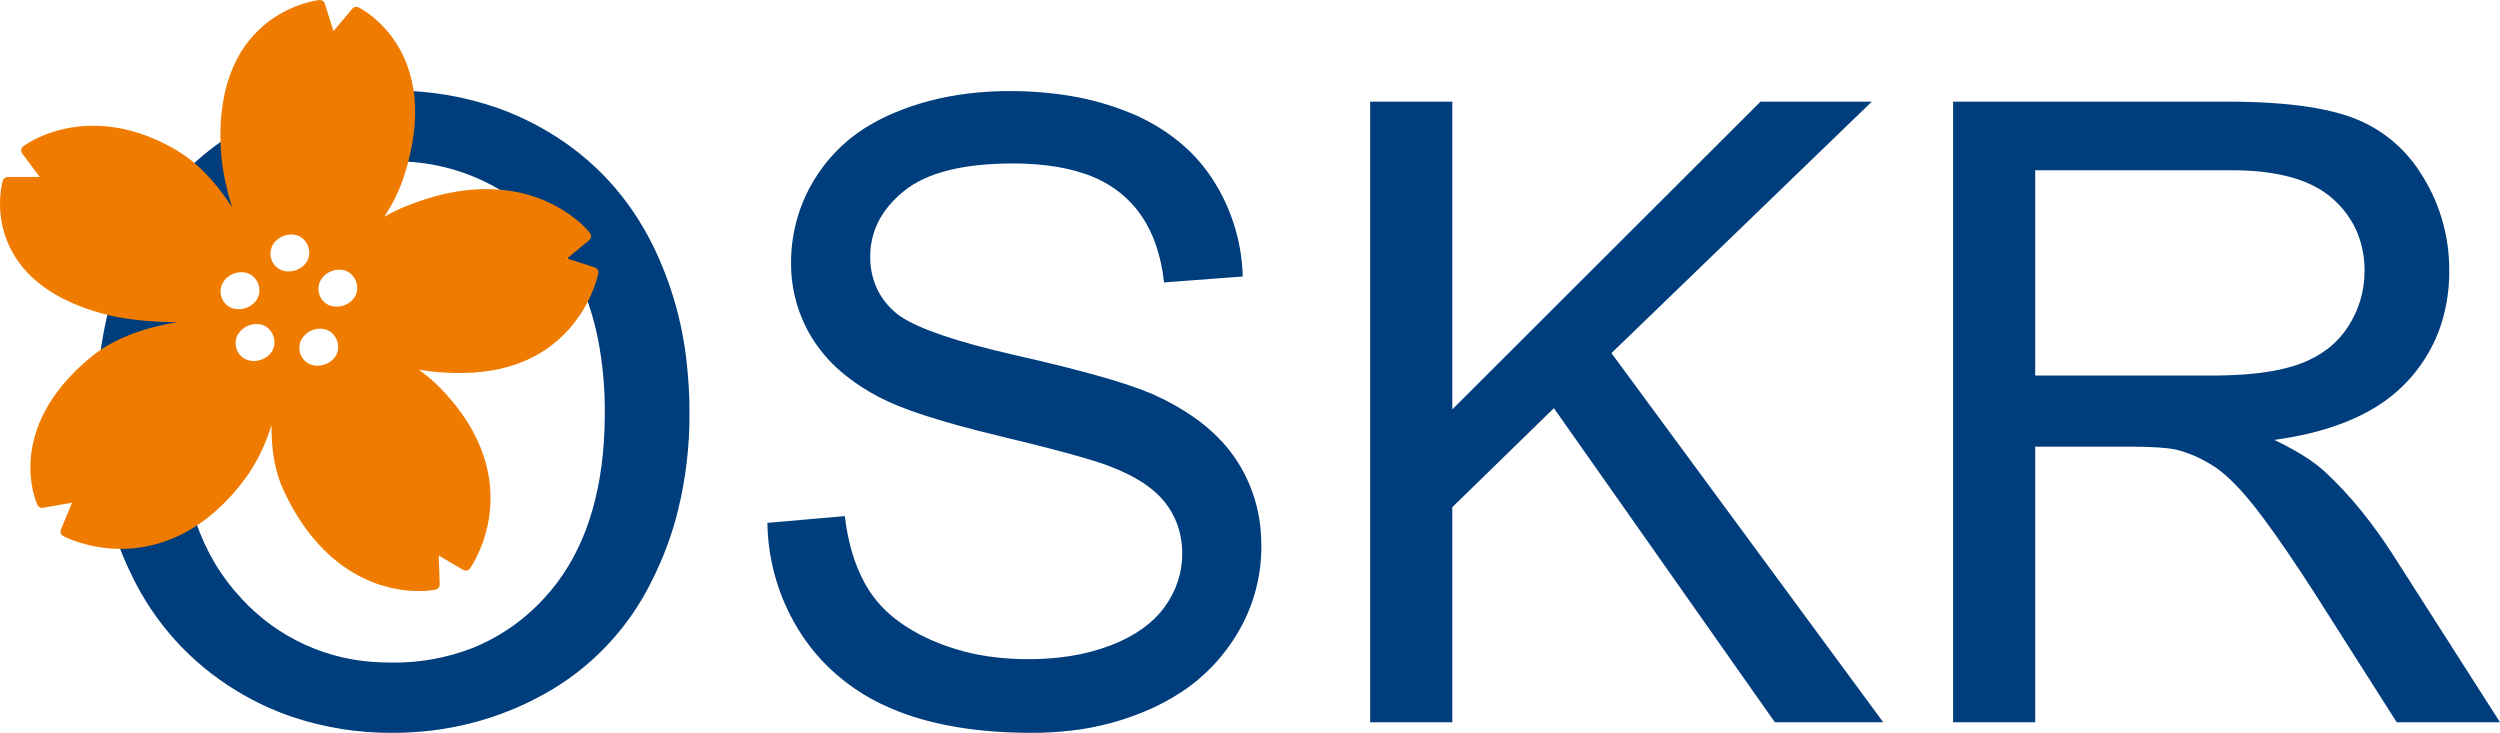
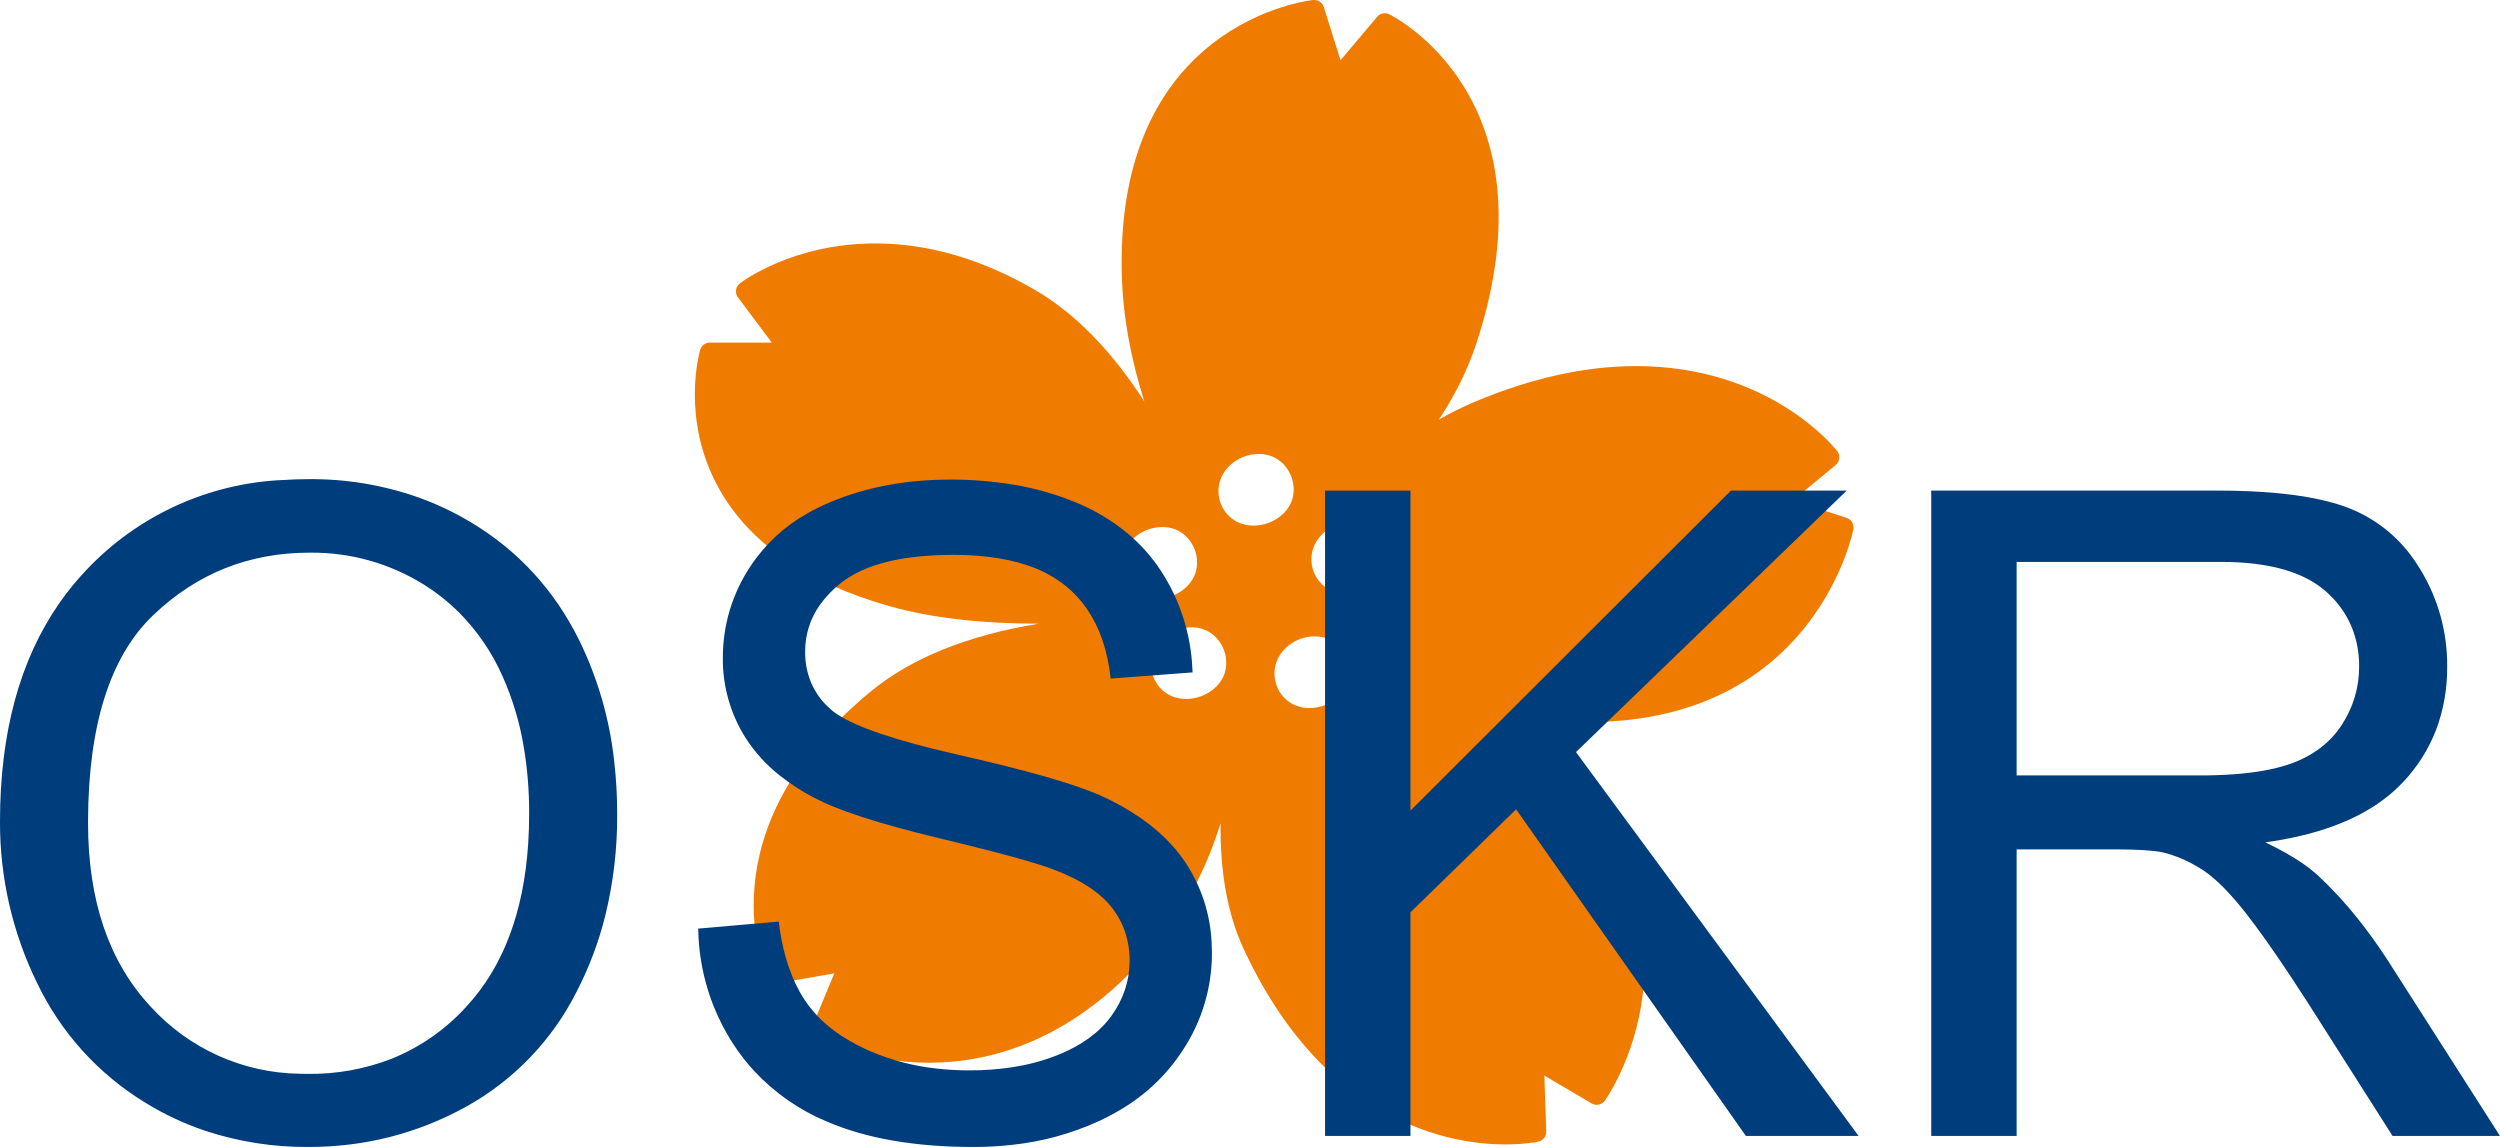
- <svg xmlns="http://www.w3.org/2000/svg" viewBox="19.468 69.144 865.102 253.592">
-   <g id="svgGroup" stroke-linecap="round" fill-rule="evenodd" font-size="9pt" stroke="#000" stroke-width="0.25mm" fill="black" style="stroke:#000;stroke-width:0.25mm;fill:black" transform="matrix(1, 0, 0, 1, 52.6813, 100.5132)">
-     <path d="M 232.329 149.564 L 259.135 147.22 A 76.639 76.639 0 0 0 261.455 159.142 Q 263.278 165.566 266.195 170.738 A 43.261 43.261 0 0 0 267.997 173.661 A 40.751 40.751 0 0 0 277.734 183.645 Q 282.132 186.891 287.737 189.517 A 73.747 73.747 0 0 0 289.604 190.36 A 76.605 76.605 0 0 0 311.342 196.094 A 96.082 96.082 0 0 0 322.563 196.732 A 93.17 93.17 0 0 0 336.97 195.67 A 68.839 68.839 0 0 0 351.274 191.898 A 52.192 52.192 0 0 0 359.716 187.768 Q 364.58 184.78 367.955 180.954 A 30.323 30.323 0 0 0 369.804 178.641 Q 375.883 170.218 375.883 160.257 A 29.322 29.322 0 0 0 373.872 149.293 A 27.439 27.439 0 0 0 370.024 142.606 Q 365.697 137.034 357.215 132.781 A 70.472 70.472 0 0 0 350.688 129.935 A 80.075 80.075 0 0 0 345.904 128.282 Q 337.994 125.778 322.589 121.938 A 1205.973 1205.973 0 0 0 312.455 119.461 A 441.355 441.355 0 0 1 298.768 115.959 Q 285.704 112.375 277.419 109.007 A 70.056 70.056 0 0 1 271 106.058 A 71.228 71.228 0 0 1 259.418 98.569 A 51.011 51.011 0 0 1 248.076 86.063 A 49.004 49.004 0 0 1 240.532 59.329 A 54.578 54.578 0 0 1 249.76 28.934 A 54.349 54.349 0 0 1 268.749 11.351 A 70.254 70.254 0 0 1 276.713 7.474 Q 294.438 0.15 316.118 0.15 A 126.317 126.317 0 0 1 337.263 1.84 A 94.486 94.486 0 0 1 358.232 7.84 A 66.437 66.437 0 0 1 375.124 17.968 A 56.884 56.884 0 0 1 386.284 30.472 A 64.756 64.756 0 0 1 396.776 63.133 A 76.821 76.821 0 0 1 396.83 64.31 L 369.584 66.361 A 58.861 58.861 0 0 0 366.745 53.275 Q 362.933 42.343 354.716 35.599 A 40.445 40.445 0 0 0 341.874 28.675 Q 336.096 26.719 329.039 25.864 A 97.807 97.807 0 0 0 317.289 25.199 Q 291.508 25.199 279.716 34.647 A 35.189 35.189 0 0 0 272.764 41.939 A 26.473 26.473 0 0 0 267.924 57.425 A 26.135 26.135 0 0 0 269.852 67.599 A 24.529 24.529 0 0 0 276.274 76.468 Q 283.419 82.975 310.624 89.76 A 398.637 398.637 0 0 0 319.121 91.776 Q 352.572 99.343 365.742 105.066 A 59.978 59.978 0 0 1 366.655 105.472 A 85.296 85.296 0 0 1 379.337 112.603 Q 388.756 119.086 394.34 127.371 A 52.532 52.532 0 0 1 403.184 154.444 A 64.605 64.605 0 0 1 403.276 157.913 A 58.301 58.301 0 0 1 393.766 189.739 A 69.717 69.717 0 0 1 393.461 190.213 A 62.019 62.019 0 0 1 372.896 209.79 A 78.099 78.099 0 0 1 365.263 213.797 A 92.629 92.629 0 0 1 337.13 221.478 A 115.314 115.314 0 0 1 323.881 222.22 Q 294.731 222.22 275.029 213.724 A 69.932 69.932 0 0 1 251.096 197.084 A 67.833 67.833 0 0 1 244.121 188.162 A 72.338 72.338 0 0 1 232.349 150.236 A 86.039 86.039 0 0 1 232.329 149.564 Z M 469.34 218.558 L 440.922 218.558 L 440.922 3.812 L 469.34 3.812 L 469.34 110.306 L 575.981 3.812 L 614.506 3.812 L 524.418 90.824 L 618.461 218.558 L 580.961 218.558 L 504.497 109.867 L 469.34 144.144 L 469.34 218.558 Z M 671.049 218.558 L 642.631 218.558 L 642.631 3.812 L 737.846 3.812 A 231.168 231.168 0 0 1 752.907 4.27 Q 767.778 5.244 777.713 8.292 A 55.86 55.86 0 0 1 781.498 9.598 A 47.28 47.28 0 0 1 804.226 28.222 A 59.009 59.009 0 0 1 805.375 30.033 A 60.964 60.964 0 0 1 814.311 62.406 A 58.264 58.264 0 0 1 810.612 83.463 A 52.933 52.933 0 0 1 799.516 100.931 Q 787.755 113.391 765.812 118.63 A 124.959 124.959 0 0 1 753.813 120.853 Q 761.154 124.381 766.2 127.846 A 46.249 46.249 0 0 1 770.952 131.546 A 129.74 129.74 0 0 1 784.176 145.752 A 173.075 173.075 0 0 1 794.536 160.111 L 831.889 218.558 L 796.147 218.558 L 767.729 173.88 Q 757.466 157.943 750.189 148.176 A 191.233 191.233 0 0 0 747.221 144.29 Q 739.755 134.788 733.736 130.57 A 28.867 28.867 0 0 0 732.792 129.935 A 45.499 45.499 0 0 0 724.741 125.781 A 38.752 38.752 0 0 0 719.829 124.222 Q 714.995 123.197 704.008 123.197 L 671.049 123.197 L 671.049 218.558 Z M 28.715 30.252 A 93.754 93.754 0 0 0 19.822 41.153 Q 0.004 69.547 0.004 113.968 A 121.194 121.194 0 0 0 12.309 167.581 A 94.265 94.265 0 0 0 48.491 207.572 A 96.654 96.654 0 0 0 68.18 216.798 A 107.217 107.217 0 0 0 102.69 222.22 Q 130.668 222.22 154.838 208.963 A 90.007 90.007 0 0 0 192.192 169.925 A 115.767 115.767 0 0 0 201.433 145.147 A 138.713 138.713 0 0 0 205.375 111.478 A 152.269 152.269 0 0 0 204.378 93.83 A 121.626 121.626 0 0 0 192.851 53.836 Q 180.327 28.421 156.45 14.212 A 98.946 98.946 0 0 0 139.342 6.123 A 106.937 106.937 0 0 0 102.836 0.003 A 129.632 129.632 0 0 0 94.469 0.269 A 95.807 95.807 0 0 0 28.715 30.252 Z M 29.301 114.408 Q 29.301 153.226 50.175 175.565 A 68.263 68.263 0 0 0 99.614 197.855 A 86.756 86.756 0 0 0 102.543 197.904 A 74.413 74.413 0 0 0 130.124 192.947 A 67.928 67.928 0 0 0 155.351 175.345 Q 173.492 155.601 175.756 121.382 A 152.319 152.319 0 0 0 176.079 111.331 A 131.298 131.298 0 0 0 174.259 88.937 A 96.126 96.126 0 0 0 167.216 65.555 A 70.823 70.823 0 0 0 152.495 44.106 A 66.206 66.206 0 0 0 141.289 35.233 A 70.227 70.227 0 0 0 103.314 24.467 A 83.605 83.605 0 0 0 102.983 24.466 Q 72.807 24.466 51.054 45.194 Q 29.494 65.737 29.303 113.55 A 214.498 214.498 0 0 0 29.301 114.408 Z M 671.049 27.542 L 671.049 98.587 L 732.133 98.587 A 152.622 152.622 0 0 0 743.48 98.194 Q 754.185 97.393 761.451 94.962 A 42.643 42.643 0 0 0 762.602 94.559 A 36.026 36.026 0 0 0 772.139 89.423 A 30.43 30.43 0 0 0 779.301 81.668 A 34.866 34.866 0 0 0 785.014 62.406 A 34.187 34.187 0 0 0 782.461 49.018 A 32.215 32.215 0 0 0 773.955 37.357 Q 762.895 27.542 739.018 27.542 L 671.049 27.542 Z" vector-effect="non-scaling-stroke" style="fill: rgb(0, 61, 124); stroke: none; stroke-width: 1px;" />
-   </g>
-   <g transform="matrix(1.626251, 0, 0, 1.626251, 18.94542, 67.32605)" style="filter: none;">
+ <svg xmlns="http://www.w3.org/2000/svg" viewBox="52.685 -58.924 831.886 381.661">
+   <g transform="matrix(3.027848, 0, 0, 3.027848, 282.9244, -62.30918)" style="filter: none;">
    <path d="M100.93,80.4c22.8-1.34,26.68-20.92,26.71-21.12c0.1-0.54-0.22-1.08-0.74-1.25l-5.92-1.91l4.71-3.89 c0.46-0.38,0.54-1.06,0.17-1.54c-0.29-0.38-7.43-9.34-22.12-9.34c-5.56,0-11.5,1.32-17.67,3.91c-1.34,0.56-2.66,1.22-3.98,1.97 c1.82-2.74,3.21-5.58,4.16-8.49c8.83-27.05-9.45-35.97-9.64-36.06c-0.46-0.21-1-0.1-1.31,0.29l-4.02,4.77l-1.84-5.85 c-0.16-0.5-0.61-0.8-1.16-0.77c-0.22,0.02-22.17,2.32-21.01,30.95c0.17,4.13,0.99,8.55,2.45,13.17 c-3.62-5.62-7.67-9.74-12.07-12.29c-5.82-3.37-11.71-5.08-17.49-5.08c-9.09,0-14.65,4.21-14.89,4.39 c-0.48,0.37-0.57,1.06-0.21,1.54l3.72,4.97l-6.81,0c-0.49,0-0.92,0.32-1.06,0.79c-0.09,0.31-2.16,7.65,2.04,15.21 c3.36,6.05,9.7,10.43,18.86,12.99c4.54,1.27,9.93,1.89,16.29,1.9c-7.79,1.28-13.97,3.77-18.4,7.41C0.8,92.6,8.2,108.41,8.28,108.56 c0.22,0.44,0.71,0.7,1.18,0.61l6.19-1.08l-2.37,5.7c-0.22,0.52,0,1.13,0.5,1.4c0.21,0.11,5.17,2.72,12.3,2.72 c6.88,0,17-2.53,26.14-14.58c2.51-3.32,4.48-7.26,5.88-11.75c-0.06,5.4,0.77,10.01,2.51,13.77c9,19.45,23.1,21.54,28.74,21.54 c2.22,0,3.62-0.3,3.67-0.31c0.52-0.11,0.89-0.59,0.87-1.12l-0.21-6.14l5.19,3.06c0.49,0.29,1.12,0.16,1.46-0.3 c0.13-0.18,13.04-18.3-6.15-38.23c-1.39-1.45-2.98-2.8-4.73-4.06C93.4,80.41,97.16,80.63,100.93,80.4z" style="paint-order: fill; fill-rule: nonzero; fill: rgb(239, 124, 0);" />
    <g>
      <path d="M58.6,74.92c-0.67,2.53-4.14,3.85-6.39,2.43c-1.72-1.08-2.26-3.41-1.22-5.13 c0.95-1.58,2.85-2.4,4.64-2.1C57.8,70.49,59.15,72.82,58.6,74.92z" style="paint-order: fill; fill-rule: nonzero; fill: rgb(255, 255, 255);" />
      <path d="M55.39,63.9c-0.67,2.53-4.13,3.85-6.39,2.43c-1.72-1.08-2.26-3.41-1.22-5.13 c0.95-1.57,2.85-2.4,4.64-2.1C54.59,59.46,55.95,61.8,55.39,63.9z" style="paint-order: fill; fill-rule: nonzero; fill: rgb(255, 255, 255);" />
      <path d="M58.39,53.17c0.95-1.57,2.85-2.4,4.64-2.1c2.17,0.37,3.53,2.7,2.98,4.8 c-0.67,2.53-4.14,3.85-6.39,2.43C57.9,57.22,57.36,54.9,58.39,53.17z" style="paint-order: fill; fill-rule: nonzero; fill: rgb(255, 255, 255);" />
      <path d="M72.16,75.92c-0.67,2.53-4.13,3.85-6.39,2.43c-1.72-1.08-2.26-3.41-1.22-5.13 c0.94-1.58,2.85-2.41,4.63-2.1C71.35,71.49,72.71,73.82,72.16,75.92z" style="paint-order: fill; fill-rule: nonzero; fill: rgb(255, 255, 255);" />
      <path d="M76.21,63.36c-0.67,2.53-4.13,3.85-6.38,2.43c-1.73-1.08-2.26-3.41-1.22-5.13 c0.94-1.58,2.85-2.4,4.64-2.1C75.41,58.92,76.77,61.26,76.21,63.36z" style="paint-order: fill; fill-rule: nonzero; fill: rgb(255, 255, 255);" />
    </g>
  </g>
+   <g id="svgGroup" stroke-linecap="round" fill-rule="evenodd" font-size="9pt" stroke="#000" stroke-width="0.25mm" fill="black" style="stroke:#000;stroke-width:0.25mm;fill:black" transform="matrix(1, 0, 0, 1, 52.6813, 100.5132)">
+     <path d="M 232.329 149.564 L 259.135 147.22 A 76.639 76.639 0 0 0 261.455 159.142 Q 263.278 165.566 266.195 170.738 A 43.261 43.261 0 0 0 267.997 173.661 A 40.751 40.751 0 0 0 277.734 183.645 Q 282.132 186.891 287.737 189.517 A 73.747 73.747 0 0 0 289.604 190.36 A 76.605 76.605 0 0 0 311.342 196.094 A 96.082 96.082 0 0 0 322.563 196.732 A 93.17 93.17 0 0 0 336.97 195.67 A 68.839 68.839 0 0 0 351.274 191.898 A 52.192 52.192 0 0 0 359.716 187.768 Q 364.58 184.78 367.955 180.954 A 30.323 30.323 0 0 0 369.804 178.641 Q 375.883 170.218 375.883 160.257 A 29.322 29.322 0 0 0 373.872 149.293 A 27.439 27.439 0 0 0 370.024 142.606 Q 365.697 137.034 357.215 132.781 A 70.472 70.472 0 0 0 350.688 129.935 A 80.075 80.075 0 0 0 345.904 128.282 Q 337.994 125.778 322.589 121.938 A 1205.973 1205.973 0 0 0 312.455 119.461 A 441.355 441.355 0 0 1 298.768 115.959 Q 285.704 112.375 277.419 109.007 A 70.056 70.056 0 0 1 271 106.058 A 71.228 71.228 0 0 1 259.418 98.569 A 51.011 51.011 0 0 1 248.076 86.063 A 49.004 49.004 0 0 1 240.532 59.329 A 54.578 54.578 0 0 1 249.76 28.934 A 54.349 54.349 0 0 1 268.749 11.351 A 70.254 70.254 0 0 1 276.713 7.474 Q 294.438 0.15 316.118 0.15 A 126.317 126.317 0 0 1 337.263 1.84 A 94.486 94.486 0 0 1 358.232 7.84 A 66.437 66.437 0 0 1 375.124 17.968 A 56.884 56.884 0 0 1 386.284 30.472 A 64.756 64.756 0 0 1 396.776 63.133 A 76.821 76.821 0 0 1 396.83 64.31 L 369.584 66.361 A 58.861 58.861 0 0 0 366.745 53.275 Q 362.933 42.343 354.716 35.599 A 40.445 40.445 0 0 0 341.874 28.675 Q 336.096 26.719 329.039 25.864 A 97.807 97.807 0 0 0 317.289 25.199 Q 291.508 25.199 279.716 34.647 A 35.189 35.189 0 0 0 272.764 41.939 A 26.473 26.473 0 0 0 267.924 57.425 A 26.135 26.135 0 0 0 269.852 67.599 A 24.529 24.529 0 0 0 276.274 76.468 Q 283.419 82.975 310.624 89.76 A 398.637 398.637 0 0 0 319.121 91.776 Q 352.572 99.343 365.742 105.066 A 59.978 59.978 0 0 1 366.655 105.472 A 85.296 85.296 0 0 1 379.337 112.603 Q 388.756 119.086 394.34 127.371 A 52.532 52.532 0 0 1 403.184 154.444 A 64.605 64.605 0 0 1 403.276 157.913 A 58.301 58.301 0 0 1 393.766 189.739 A 69.717 69.717 0 0 1 393.461 190.213 A 62.019 62.019 0 0 1 372.896 209.79 A 78.099 78.099 0 0 1 365.263 213.797 A 92.629 92.629 0 0 1 337.13 221.478 A 115.314 115.314 0 0 1 323.881 222.22 Q 294.731 222.22 275.029 213.724 A 69.932 69.932 0 0 1 251.096 197.084 A 67.833 67.833 0 0 1 244.121 188.162 A 72.338 72.338 0 0 1 232.349 150.236 A 86.039 86.039 0 0 1 232.329 149.564 Z M 469.34 218.558 L 440.922 218.558 L 440.922 3.812 L 469.34 3.812 L 469.34 110.306 L 575.981 3.812 L 614.506 3.812 L 524.418 90.824 L 618.461 218.558 L 580.961 218.558 L 504.497 109.867 L 469.34 144.144 L 469.34 218.558 Z M 671.049 218.558 L 642.631 218.558 L 642.631 3.812 L 737.846 3.812 A 231.168 231.168 0 0 1 752.907 4.27 Q 767.778 5.244 777.713 8.292 A 55.86 55.86 0 0 1 781.498 9.598 A 47.28 47.28 0 0 1 804.226 28.222 A 59.009 59.009 0 0 1 805.375 30.033 A 60.964 60.964 0 0 1 814.311 62.406 A 58.264 58.264 0 0 1 810.612 83.463 A 52.933 52.933 0 0 1 799.516 100.931 Q 787.755 113.391 765.812 118.63 A 124.959 124.959 0 0 1 753.813 120.853 Q 761.154 124.381 766.2 127.846 A 46.249 46.249 0 0 1 770.952 131.546 A 129.74 129.74 0 0 1 784.176 145.752 A 173.075 173.075 0 0 1 794.536 160.111 L 831.889 218.558 L 796.147 218.558 L 767.729 173.88 Q 757.466 157.943 750.189 148.176 A 191.233 191.233 0 0 0 747.221 144.29 Q 739.755 134.788 733.736 130.57 A 28.867 28.867 0 0 0 732.792 129.935 A 45.499 45.499 0 0 0 724.741 125.781 A 38.752 38.752 0 0 0 719.829 124.222 Q 714.995 123.197 704.008 123.197 L 671.049 123.197 L 671.049 218.558 Z M 28.715 30.252 A 93.754 93.754 0 0 0 19.822 41.153 Q 0.004 69.547 0.004 113.968 A 121.194 121.194 0 0 0 12.309 167.581 A 94.265 94.265 0 0 0 48.491 207.572 A 96.654 96.654 0 0 0 68.18 216.798 A 107.217 107.217 0 0 0 102.69 222.22 Q 130.668 222.22 154.838 208.963 A 90.007 90.007 0 0 0 192.192 169.925 A 115.767 115.767 0 0 0 201.433 145.147 A 138.713 138.713 0 0 0 205.375 111.478 A 152.269 152.269 0 0 0 204.378 93.83 A 121.626 121.626 0 0 0 192.851 53.836 Q 180.327 28.421 156.45 14.212 A 98.946 98.946 0 0 0 139.342 6.123 A 106.937 106.937 0 0 0 102.836 0.003 A 129.632 129.632 0 0 0 94.469 0.269 A 95.807 95.807 0 0 0 28.715 30.252 Z M 29.301 114.408 Q 29.301 153.226 50.175 175.565 A 68.263 68.263 0 0 0 99.614 197.855 A 86.756 86.756 0 0 0 102.543 197.904 A 74.413 74.413 0 0 0 130.124 192.947 A 67.928 67.928 0 0 0 155.351 175.345 Q 173.492 155.601 175.756 121.382 A 152.319 152.319 0 0 0 176.079 111.331 A 131.298 131.298 0 0 0 174.259 88.937 A 96.126 96.126 0 0 0 167.216 65.555 A 70.823 70.823 0 0 0 152.495 44.106 A 66.206 66.206 0 0 0 141.289 35.233 A 70.227 70.227 0 0 0 103.314 24.467 A 83.605 83.605 0 0 0 102.983 24.466 Q 72.807 24.466 51.054 45.194 Q 29.494 65.737 29.303 113.55 A 214.498 214.498 0 0 0 29.301 114.408 Z M 671.049 27.542 L 671.049 98.587 L 732.133 98.587 A 152.622 152.622 0 0 0 743.48 98.194 Q 754.185 97.393 761.451 94.962 A 42.643 42.643 0 0 0 762.602 94.559 A 36.026 36.026 0 0 0 772.139 89.423 A 30.43 30.43 0 0 0 779.301 81.668 A 34.866 34.866 0 0 0 785.014 62.406 A 34.187 34.187 0 0 0 782.461 49.018 A 32.215 32.215 0 0 0 773.955 37.357 Q 762.895 27.542 739.018 27.542 L 671.049 27.542 Z" vector-effect="non-scaling-stroke" style="fill: rgb(0, 61, 124); stroke: none; stroke-width: 1px;" />
+   </g>
</svg>
